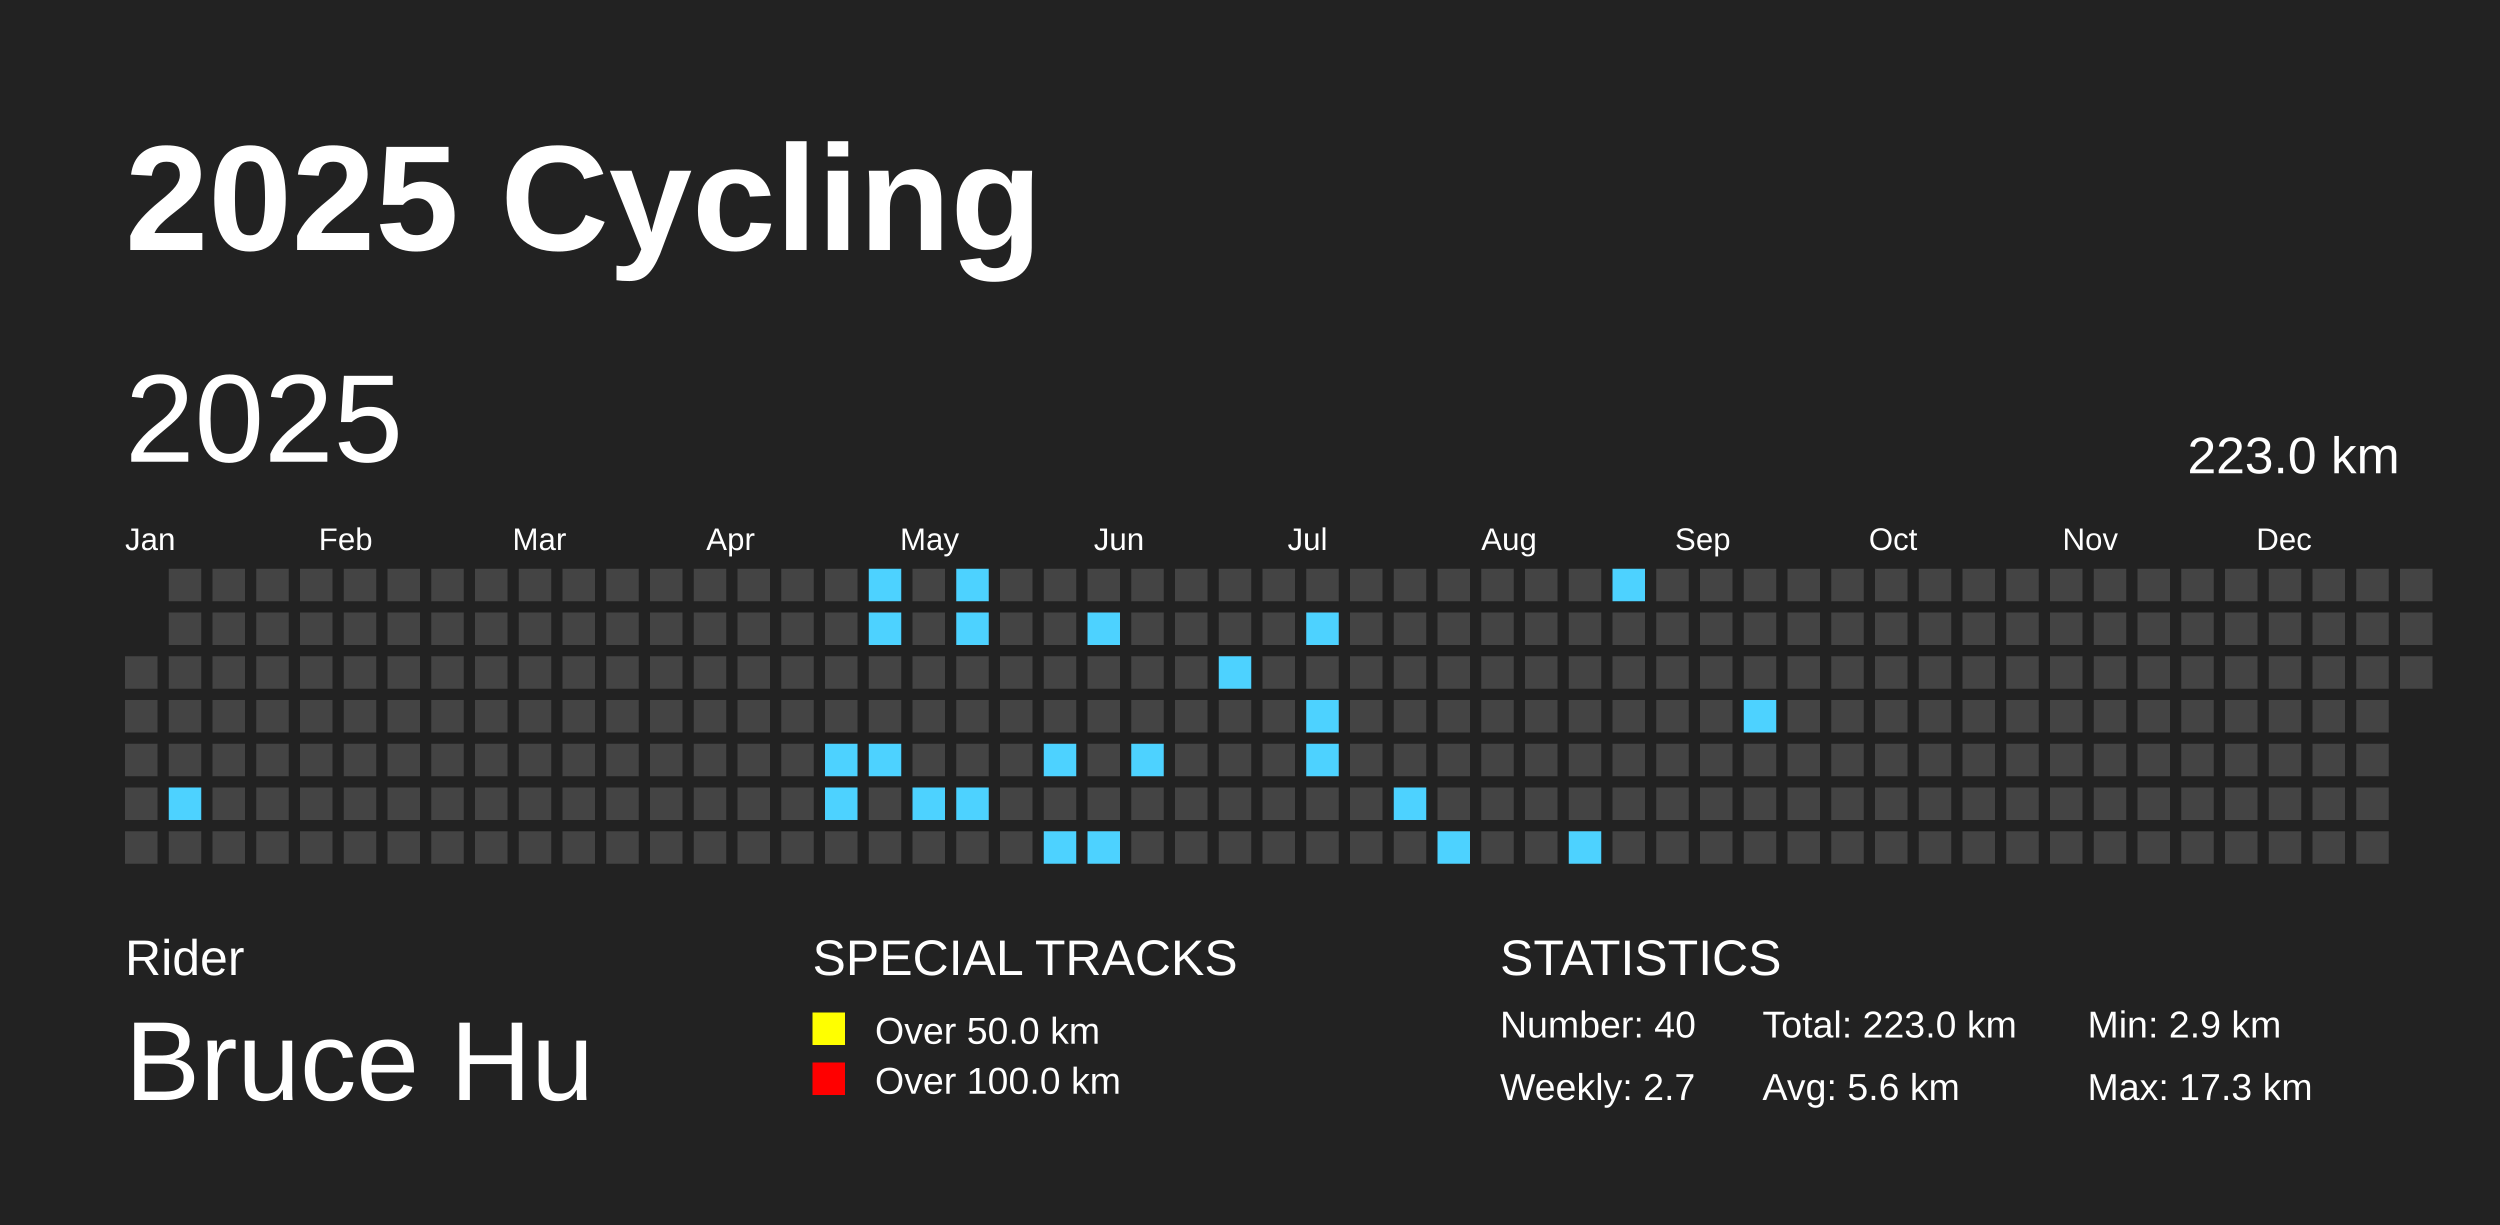
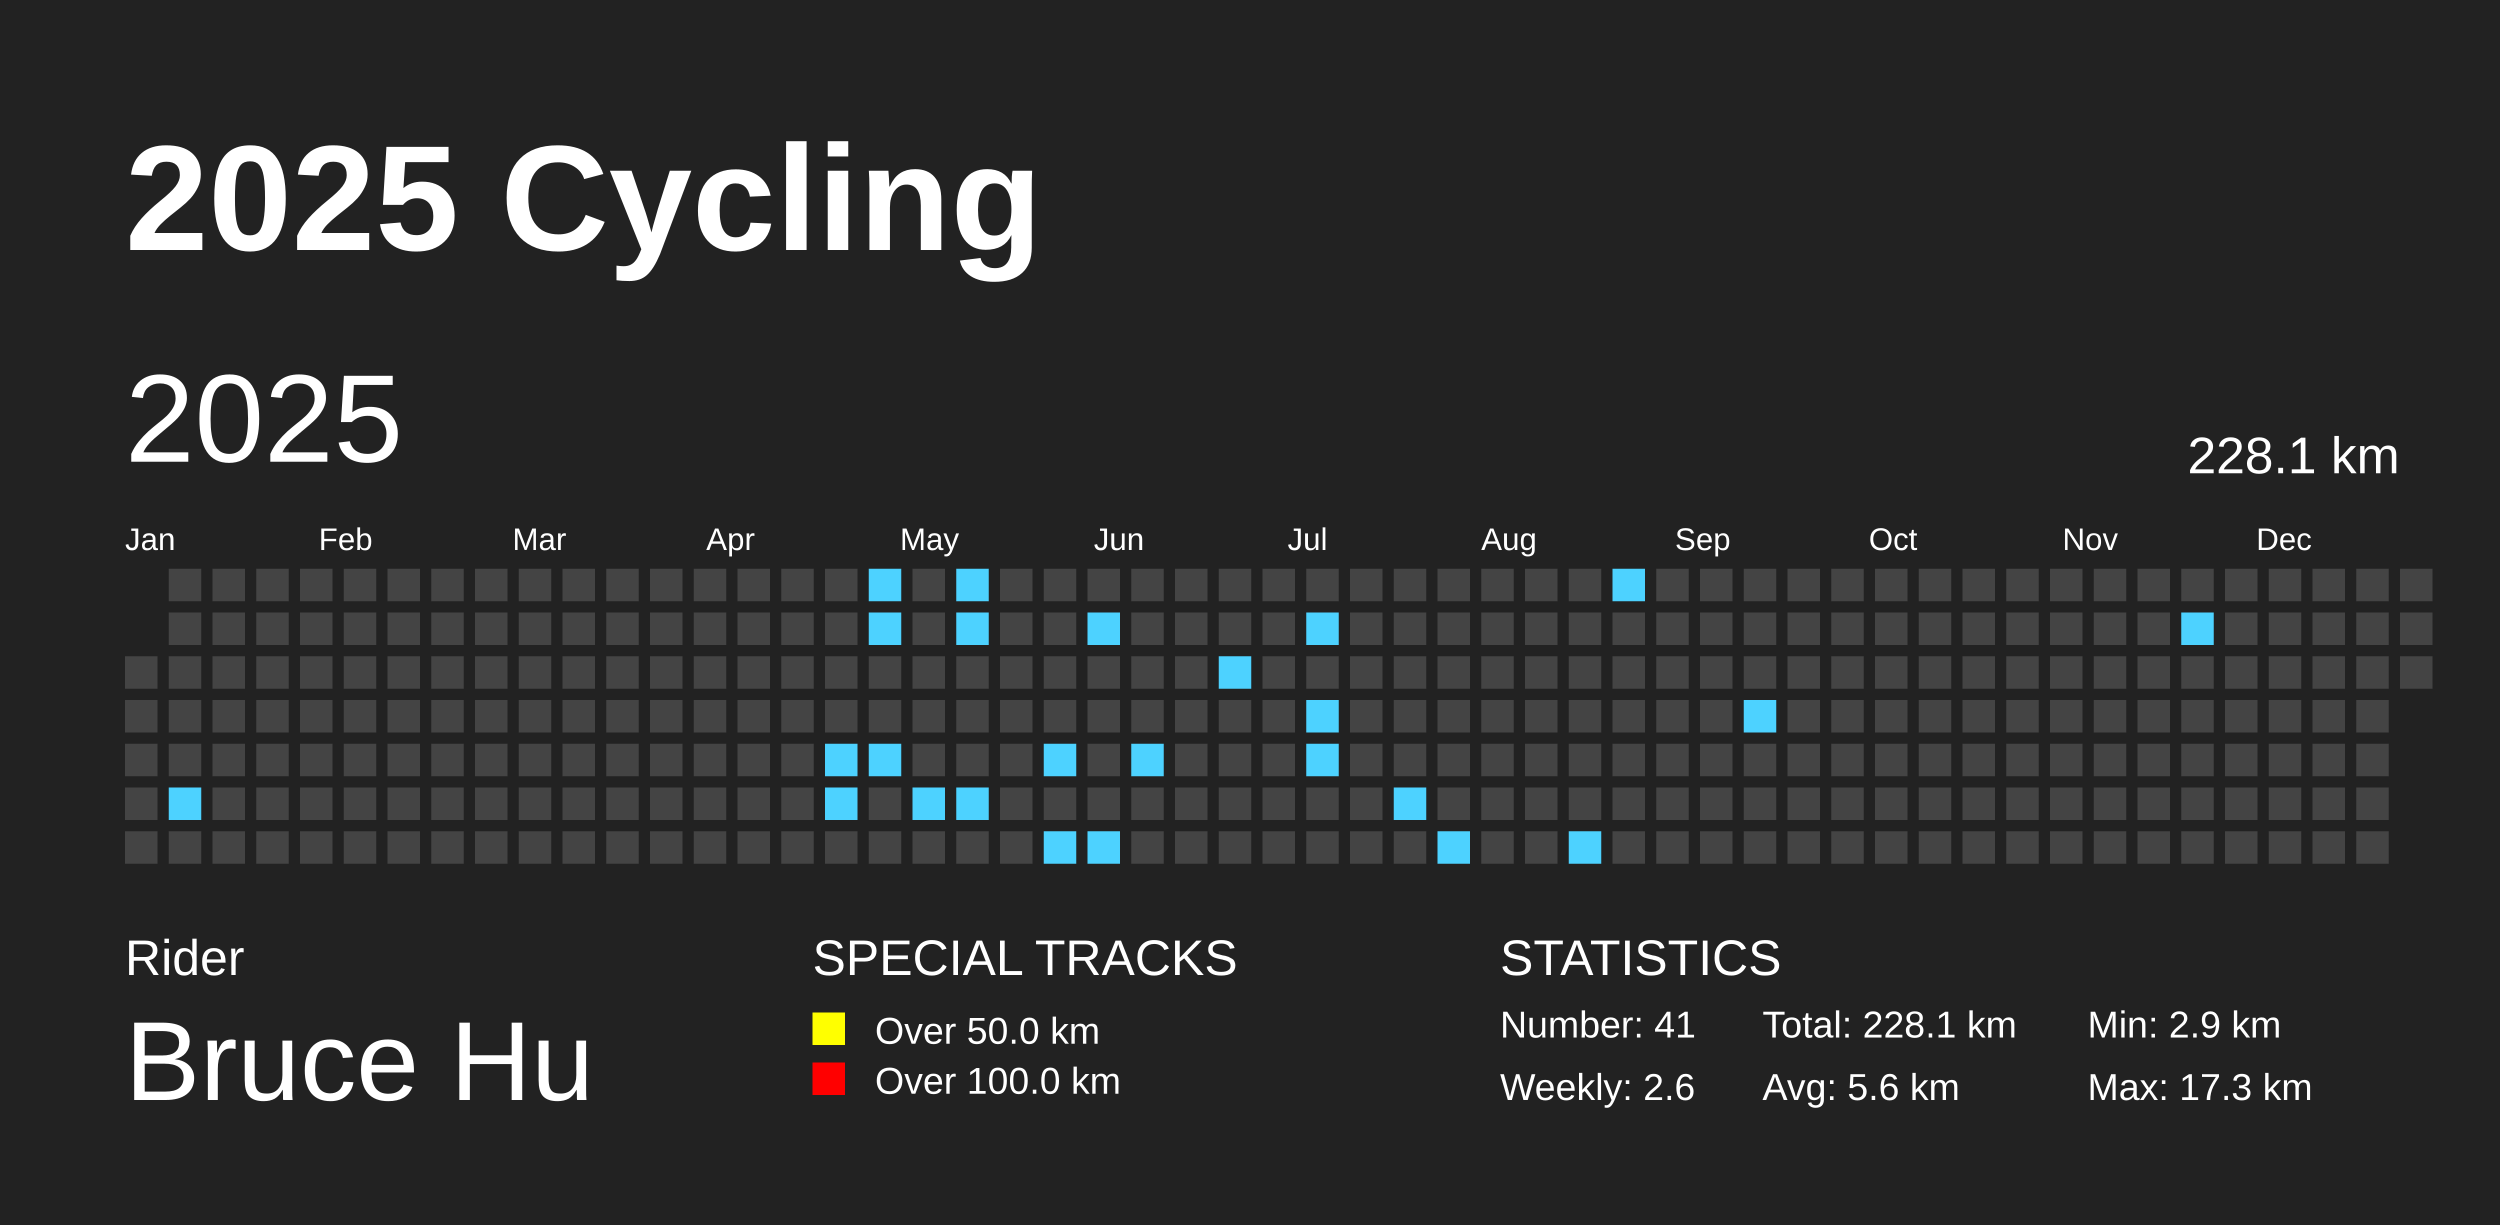
<svg xmlns="http://www.w3.org/2000/svg" baseProfile="full" height="98mm" version="1.1" viewBox="0,0,200,98" width="200mm">
  <defs />
  <rect fill="#222222" height="98" width="200" x="0" y="0" />
  <text fill="#FFFFFF" style="font-size:12px; font-family:Arial; font-weight:bold;" x="10" y="20">2025 Cycling</text>
  <text fill="#FFFFFF" style="font-size:4px; font-family:Arial" x="10" y="78">Rider</text>
  <text fill="#FFFFFF" style="font-size:9px; font-family:Arial" x="10" y="88">Bruce Hu</text>
  <text fill="#FFFFFF" style="font-size:4px; font-family:Arial" x="65" y="78">SPECIAL TRACKS</text>
  <rect fill="yellow" height="2.6" width="2.6" x="65" y="81" />
  <text fill="#FFFFFF" style="font-size:3px; font-family:Arial" x="70" y="83.5">Over 50.0 km</text>
  <rect fill="red" height="2.6" width="2.6" x="65" y="85" />
  <text fill="#FFFFFF" style="font-size:3px; font-family:Arial" x="70" y="87.5">Over 100.0 km</text>
  <text fill="#FFFFFF" style="font-size:4px; font-family:Arial" x="120" y="78">STATISTICS</text>
-   <text fill="#FFFFFF" style="font-size:3px; font-family:Arial" x="120" y="83">Number: 40</text>
-   <text fill="#FFFFFF" style="font-size:3px; font-family:Arial" x="120" y="88">Weekly: 2.7</text>
-   <text fill="#FFFFFF" style="font-size:3px; font-family:Arial" x="141" y="83">Total: 223.0 km</text>
+   <text fill="#FFFFFF" style="font-size:3px; font-family:Arial" x="120" y="83">Number: 41</text>
+   <text fill="#FFFFFF" style="font-size:3px; font-family:Arial" x="120" y="88">Weekly: 2.6</text>
+   <text fill="#FFFFFF" style="font-size:3px; font-family:Arial" x="141" y="83">Total: 228.1 km</text>
  <text fill="#FFFFFF" style="font-size:3px; font-family:Arial" x="141" y="88">Avg: 5.6 km</text>
  <text fill="#FFFFFF" style="font-size:3px; font-family:Arial" x="167" y="83">Min: 2.9 km</text>
  <text fill="#FFFFFF" style="font-size:3px; font-family:Arial" x="167" y="88">Max: 17.3 km</text>
  <text dominant-baseline="hanging" fill="#FFFFFF" style="font-size:10.0px; font-family:Arial;" x="10" y="30">2025</text>
-   <text dominant-baseline="hanging" fill="#FFFFFF" style="font-size:4.125px; font-family:Arial;" x="175" y="35">223.0 km</text>
+   <text dominant-baseline="hanging" fill="#FFFFFF" style="font-size:4.125px; font-family:Arial;" x="175" y="35">228.1 km</text>
  <text fill="#FFFFFF" style="font-size:2.5px; font-family:Arial" x="10.0" y="44">Jan</text>
  <text fill="#FFFFFF" style="font-size:2.5px; font-family:Arial" x="25.5" y="44">Feb</text>
  <text fill="#FFFFFF" style="font-size:2.5px; font-family:Arial" x="41.0" y="44">Mar</text>
  <text fill="#FFFFFF" style="font-size:2.5px; font-family:Arial" x="56.5" y="44">Apr</text>
  <text fill="#FFFFFF" style="font-size:2.5px; font-family:Arial" x="72.0" y="44">May</text>
  <text fill="#FFFFFF" style="font-size:2.5px; font-family:Arial" x="87.5" y="44">Jun</text>
  <text fill="#FFFFFF" style="font-size:2.5px; font-family:Arial" x="103.0" y="44">Jul</text>
  <text fill="#FFFFFF" style="font-size:2.5px; font-family:Arial" x="118.5" y="44">Aug</text>
  <text fill="#FFFFFF" style="font-size:2.5px; font-family:Arial" x="134.0" y="44">Sep</text>
  <text fill="#FFFFFF" style="font-size:2.5px; font-family:Arial" x="149.5" y="44">Oct</text>
  <text fill="#FFFFFF" style="font-size:2.5px; font-family:Arial" x="165.0" y="44">Nov</text>
  <text fill="#FFFFFF" style="font-size:2.5px; font-family:Arial" x="180.5" y="44">Dec</text>
  <rect fill="#444444" height="2.6" width="2.6" x="10.0" y="52.5" />
  <rect fill="#444444" height="2.6" width="2.6" x="10.0" y="56.0" />
  <rect fill="#444444" height="2.6" width="2.6" x="10.0" y="59.5" />
  <rect fill="#444444" height="2.6" width="2.6" x="10.0" y="63.0" />
  <rect fill="#444444" height="2.6" width="2.6" x="10.0" y="66.5" />
  <rect fill="#444444" height="2.6" width="2.6" x="13.5" y="45.5" />
  <rect fill="#444444" height="2.6" width="2.6" x="13.5" y="49.0" />
  <rect fill="#444444" height="2.6" width="2.6" x="13.5" y="52.5" />
  <rect fill="#444444" height="2.6" width="2.6" x="13.5" y="56.0" />
  <rect fill="#444444" height="2.6" width="2.6" x="13.5" y="59.5" />
  <rect fill="#4DD2FF" height="2.6" width="2.6" x="13.5" y="63.0" />
  <rect fill="#444444" height="2.6" width="2.6" x="13.5" y="66.5" />
  <rect fill="#444444" height="2.6" width="2.6" x="17.0" y="45.5" />
  <rect fill="#444444" height="2.6" width="2.6" x="17.0" y="49.0" />
  <rect fill="#444444" height="2.6" width="2.6" x="17.0" y="52.5" />
  <rect fill="#444444" height="2.6" width="2.6" x="17.0" y="56.0" />
  <rect fill="#444444" height="2.6" width="2.6" x="17.0" y="59.5" />
  <rect fill="#444444" height="2.6" width="2.6" x="17.0" y="63.0" />
  <rect fill="#444444" height="2.6" width="2.6" x="17.0" y="66.5" />
  <rect fill="#444444" height="2.6" width="2.6" x="20.5" y="45.5" />
  <rect fill="#444444" height="2.6" width="2.6" x="20.5" y="49.0" />
  <rect fill="#444444" height="2.6" width="2.6" x="20.5" y="52.5" />
  <rect fill="#444444" height="2.6" width="2.6" x="20.5" y="56.0" />
  <rect fill="#444444" height="2.6" width="2.6" x="20.5" y="59.5" />
  <rect fill="#444444" height="2.6" width="2.6" x="20.5" y="63.0" />
  <rect fill="#444444" height="2.6" width="2.6" x="20.5" y="66.5" />
  <rect fill="#444444" height="2.6" width="2.6" x="24.0" y="45.5" />
  <rect fill="#444444" height="2.6" width="2.6" x="24.0" y="49.0" />
  <rect fill="#444444" height="2.6" width="2.6" x="24.0" y="52.5" />
  <rect fill="#444444" height="2.6" width="2.6" x="24.0" y="56.0" />
  <rect fill="#444444" height="2.6" width="2.6" x="24.0" y="59.5" />
  <rect fill="#444444" height="2.6" width="2.6" x="24.0" y="63.0" />
  <rect fill="#444444" height="2.6" width="2.6" x="24.0" y="66.5" />
  <rect fill="#444444" height="2.6" width="2.6" x="27.5" y="45.5" />
  <rect fill="#444444" height="2.6" width="2.6" x="27.5" y="49.0" />
  <rect fill="#444444" height="2.6" width="2.6" x="27.5" y="52.5" />
  <rect fill="#444444" height="2.6" width="2.6" x="27.5" y="56.0" />
  <rect fill="#444444" height="2.6" width="2.6" x="27.5" y="59.5" />
  <rect fill="#444444" height="2.6" width="2.6" x="27.5" y="63.0" />
  <rect fill="#444444" height="2.6" width="2.6" x="27.5" y="66.5" />
  <rect fill="#444444" height="2.6" width="2.6" x="31.0" y="45.5" />
  <rect fill="#444444" height="2.6" width="2.6" x="31.0" y="49.0" />
  <rect fill="#444444" height="2.6" width="2.6" x="31.0" y="52.5" />
  <rect fill="#444444" height="2.6" width="2.6" x="31.0" y="56.0" />
  <rect fill="#444444" height="2.6" width="2.6" x="31.0" y="59.5" />
  <rect fill="#444444" height="2.6" width="2.6" x="31.0" y="63.0" />
  <rect fill="#444444" height="2.6" width="2.6" x="31.0" y="66.5" />
  <rect fill="#444444" height="2.6" width="2.6" x="34.5" y="45.5" />
  <rect fill="#444444" height="2.6" width="2.6" x="34.5" y="49.0" />
  <rect fill="#444444" height="2.6" width="2.6" x="34.5" y="52.5" />
  <rect fill="#444444" height="2.6" width="2.6" x="34.5" y="56.0" />
  <rect fill="#444444" height="2.6" width="2.6" x="34.5" y="59.5" />
  <rect fill="#444444" height="2.6" width="2.6" x="34.5" y="63.0" />
  <rect fill="#444444" height="2.6" width="2.6" x="34.5" y="66.5" />
  <rect fill="#444444" height="2.6" width="2.6" x="38.0" y="45.5" />
  <rect fill="#444444" height="2.6" width="2.6" x="38.0" y="49.0" />
  <rect fill="#444444" height="2.6" width="2.6" x="38.0" y="52.5" />
  <rect fill="#444444" height="2.6" width="2.6" x="38.0" y="56.0" />
  <rect fill="#444444" height="2.6" width="2.6" x="38.0" y="59.5" />
  <rect fill="#444444" height="2.6" width="2.6" x="38.0" y="63.0" />
  <rect fill="#444444" height="2.6" width="2.6" x="38.0" y="66.5" />
  <rect fill="#444444" height="2.6" width="2.6" x="41.5" y="45.5" />
  <rect fill="#444444" height="2.6" width="2.6" x="41.5" y="49.0" />
  <rect fill="#444444" height="2.6" width="2.6" x="41.5" y="52.5" />
  <rect fill="#444444" height="2.6" width="2.6" x="41.5" y="56.0" />
  <rect fill="#444444" height="2.6" width="2.6" x="41.5" y="59.5" />
  <rect fill="#444444" height="2.6" width="2.6" x="41.5" y="63.0" />
  <rect fill="#444444" height="2.6" width="2.6" x="41.5" y="66.5" />
  <rect fill="#444444" height="2.6" width="2.6" x="45.0" y="45.5" />
  <rect fill="#444444" height="2.6" width="2.6" x="45.0" y="49.0" />
  <rect fill="#444444" height="2.6" width="2.6" x="45.0" y="52.5" />
  <rect fill="#444444" height="2.6" width="2.6" x="45.0" y="56.0" />
  <rect fill="#444444" height="2.6" width="2.6" x="45.0" y="59.5" />
  <rect fill="#444444" height="2.6" width="2.6" x="45.0" y="63.0" />
  <rect fill="#444444" height="2.6" width="2.6" x="45.0" y="66.5" />
  <rect fill="#444444" height="2.6" width="2.6" x="48.5" y="45.5" />
  <rect fill="#444444" height="2.6" width="2.6" x="48.5" y="49.0" />
  <rect fill="#444444" height="2.6" width="2.6" x="48.5" y="52.5" />
  <rect fill="#444444" height="2.6" width="2.6" x="48.5" y="56.0" />
  <rect fill="#444444" height="2.6" width="2.6" x="48.5" y="59.5" />
  <rect fill="#444444" height="2.6" width="2.6" x="48.5" y="63.0" />
  <rect fill="#444444" height="2.6" width="2.6" x="48.5" y="66.5" />
  <rect fill="#444444" height="2.6" width="2.6" x="52.0" y="45.5" />
  <rect fill="#444444" height="2.6" width="2.6" x="52.0" y="49.0" />
  <rect fill="#444444" height="2.6" width="2.6" x="52.0" y="52.5" />
  <rect fill="#444444" height="2.6" width="2.6" x="52.0" y="56.0" />
  <rect fill="#444444" height="2.6" width="2.6" x="52.0" y="59.5" />
  <rect fill="#444444" height="2.6" width="2.6" x="52.0" y="63.0" />
  <rect fill="#444444" height="2.6" width="2.6" x="52.0" y="66.5" />
  <rect fill="#444444" height="2.6" width="2.6" x="55.5" y="45.5" />
  <rect fill="#444444" height="2.6" width="2.6" x="55.5" y="49.0" />
  <rect fill="#444444" height="2.6" width="2.6" x="55.5" y="52.5" />
  <rect fill="#444444" height="2.6" width="2.6" x="55.5" y="56.0" />
  <rect fill="#444444" height="2.6" width="2.6" x="55.5" y="59.5" />
  <rect fill="#444444" height="2.6" width="2.6" x="55.5" y="63.0" />
  <rect fill="#444444" height="2.6" width="2.6" x="55.5" y="66.5" />
  <rect fill="#444444" height="2.6" width="2.6" x="59.0" y="45.5" />
  <rect fill="#444444" height="2.6" width="2.6" x="59.0" y="49.0" />
  <rect fill="#444444" height="2.6" width="2.6" x="59.0" y="52.5" />
  <rect fill="#444444" height="2.6" width="2.6" x="59.0" y="56.0" />
  <rect fill="#444444" height="2.6" width="2.6" x="59.0" y="59.5" />
  <rect fill="#444444" height="2.6" width="2.6" x="59.0" y="63.0" />
  <rect fill="#444444" height="2.6" width="2.6" x="59.0" y="66.5" />
  <rect fill="#444444" height="2.6" width="2.6" x="62.5" y="45.5" />
  <rect fill="#444444" height="2.6" width="2.6" x="62.5" y="49.0" />
  <rect fill="#444444" height="2.6" width="2.6" x="62.5" y="52.5" />
  <rect fill="#444444" height="2.6" width="2.6" x="62.5" y="56.0" />
  <rect fill="#444444" height="2.6" width="2.6" x="62.5" y="59.5" />
  <rect fill="#444444" height="2.6" width="2.6" x="62.5" y="63.0" />
  <rect fill="#444444" height="2.6" width="2.6" x="62.5" y="66.5" />
  <rect fill="#444444" height="2.6" width="2.6" x="66.0" y="45.5" />
  <rect fill="#444444" height="2.6" width="2.6" x="66.0" y="49.0" />
  <rect fill="#444444" height="2.6" width="2.6" x="66.0" y="52.5" />
  <rect fill="#444444" height="2.6" width="2.6" x="66.0" y="56.0" />
  <rect fill="#4DD2FF" height="2.6" width="2.6" x="66.0" y="59.5" />
  <rect fill="#4DD2FF" height="2.6" width="2.6" x="66.0" y="63.0" />
  <rect fill="#444444" height="2.6" width="2.6" x="66.0" y="66.5" />
  <rect fill="#4DD2FF" height="2.6" width="2.6" x="69.5" y="45.5" />
  <rect fill="#4DD2FF" height="2.6" width="2.6" x="69.5" y="49.0" />
  <rect fill="#444444" height="2.6" width="2.6" x="69.5" y="52.5" />
  <rect fill="#444444" height="2.6" width="2.6" x="69.5" y="56.0" />
  <rect fill="#4DD2FF" height="2.6" width="2.6" x="69.5" y="59.5" />
  <rect fill="#444444" height="2.6" width="2.6" x="69.5" y="63.0" />
  <rect fill="#444444" height="2.6" width="2.6" x="69.5" y="66.5" />
  <rect fill="#444444" height="2.6" width="2.6" x="73.0" y="45.5" />
  <rect fill="#444444" height="2.6" width="2.6" x="73.0" y="49.0" />
  <rect fill="#444444" height="2.6" width="2.6" x="73.0" y="52.5" />
  <rect fill="#444444" height="2.6" width="2.6" x="73.0" y="56.0" />
  <rect fill="#444444" height="2.6" width="2.6" x="73.0" y="59.5" />
  <rect fill="#4DD2FF" height="2.6" width="2.6" x="73.0" y="63.0" />
  <rect fill="#444444" height="2.6" width="2.6" x="73.0" y="66.5" />
  <rect fill="#4DD2FF" height="2.6" width="2.6" x="76.5" y="45.5" />
  <rect fill="#4DD2FF" height="2.6" width="2.6" x="76.5" y="49.0" />
  <rect fill="#444444" height="2.6" width="2.6" x="76.5" y="52.5" />
  <rect fill="#444444" height="2.6" width="2.6" x="76.5" y="56.0" />
  <rect fill="#444444" height="2.6" width="2.6" x="76.5" y="59.5" />
  <rect fill="#4DD2FF" height="2.6" width="2.6" x="76.5" y="63.0" />
  <rect fill="#444444" height="2.6" width="2.6" x="76.5" y="66.5" />
  <rect fill="#444444" height="2.6" width="2.6" x="80.0" y="45.5" />
  <rect fill="#444444" height="2.6" width="2.6" x="80.0" y="49.0" />
  <rect fill="#444444" height="2.6" width="2.6" x="80.0" y="52.5" />
  <rect fill="#444444" height="2.6" width="2.6" x="80.0" y="56.0" />
  <rect fill="#444444" height="2.6" width="2.6" x="80.0" y="59.5" />
  <rect fill="#444444" height="2.6" width="2.6" x="80.0" y="63.0" />
  <rect fill="#444444" height="2.6" width="2.6" x="80.0" y="66.5" />
  <rect fill="#444444" height="2.6" width="2.6" x="83.5" y="45.5" />
  <rect fill="#444444" height="2.6" width="2.6" x="83.5" y="49.0" />
  <rect fill="#444444" height="2.6" width="2.6" x="83.5" y="52.5" />
  <rect fill="#444444" height="2.6" width="2.6" x="83.5" y="56.0" />
  <rect fill="#4DD2FF" height="2.6" width="2.6" x="83.5" y="59.5" />
  <rect fill="#444444" height="2.6" width="2.6" x="83.5" y="63.0" />
  <rect fill="#4DD2FF" height="2.6" width="2.6" x="83.5" y="66.5" />
  <rect fill="#444444" height="2.6" width="2.6" x="87.0" y="45.5" />
  <rect fill="#4DD2FF" height="2.6" width="2.6" x="87.0" y="49.0" />
  <rect fill="#444444" height="2.6" width="2.6" x="87.0" y="52.5" />
  <rect fill="#444444" height="2.6" width="2.6" x="87.0" y="56.0" />
  <rect fill="#444444" height="2.6" width="2.6" x="87.0" y="59.5" />
  <rect fill="#444444" height="2.6" width="2.6" x="87.0" y="63.0" />
  <rect fill="#4DD2FF" height="2.6" width="2.6" x="87.0" y="66.5" />
  <rect fill="#444444" height="2.6" width="2.6" x="90.5" y="45.5" />
  <rect fill="#444444" height="2.6" width="2.6" x="90.5" y="49.0" />
  <rect fill="#444444" height="2.6" width="2.6" x="90.5" y="52.5" />
  <rect fill="#444444" height="2.6" width="2.6" x="90.5" y="56.0" />
  <rect fill="#4DD2FF" height="2.6" width="2.6" x="90.5" y="59.5" />
  <rect fill="#444444" height="2.6" width="2.6" x="90.5" y="63.0" />
  <rect fill="#444444" height="2.6" width="2.6" x="90.5" y="66.5" />
  <rect fill="#444444" height="2.6" width="2.6" x="94.0" y="45.5" />
  <rect fill="#444444" height="2.6" width="2.6" x="94.0" y="49.0" />
  <rect fill="#444444" height="2.6" width="2.6" x="94.0" y="52.5" />
  <rect fill="#444444" height="2.6" width="2.6" x="94.0" y="56.0" />
  <rect fill="#444444" height="2.6" width="2.6" x="94.0" y="59.5" />
  <rect fill="#444444" height="2.6" width="2.6" x="94.0" y="63.0" />
  <rect fill="#444444" height="2.6" width="2.6" x="94.0" y="66.5" />
  <rect fill="#444444" height="2.6" width="2.6" x="97.5" y="45.5" />
  <rect fill="#444444" height="2.6" width="2.6" x="97.5" y="49.0" />
  <rect fill="#4DD2FF" height="2.6" width="2.6" x="97.5" y="52.5" />
  <rect fill="#444444" height="2.6" width="2.6" x="97.5" y="56.0" />
  <rect fill="#444444" height="2.6" width="2.6" x="97.5" y="59.5" />
  <rect fill="#444444" height="2.6" width="2.6" x="97.5" y="63.0" />
  <rect fill="#444444" height="2.6" width="2.6" x="97.5" y="66.5" />
  <rect fill="#444444" height="2.6" width="2.6" x="101.0" y="45.5" />
  <rect fill="#444444" height="2.6" width="2.6" x="101.0" y="49.0" />
  <rect fill="#444444" height="2.6" width="2.6" x="101.0" y="52.5" />
  <rect fill="#444444" height="2.6" width="2.6" x="101.0" y="56.0" />
  <rect fill="#444444" height="2.6" width="2.6" x="101.0" y="59.5" />
  <rect fill="#444444" height="2.6" width="2.6" x="101.0" y="63.0" />
  <rect fill="#444444" height="2.6" width="2.6" x="101.0" y="66.5" />
  <rect fill="#444444" height="2.6" width="2.6" x="104.5" y="45.5" />
  <rect fill="#4DD2FF" height="2.6" width="2.6" x="104.5" y="49.0" />
  <rect fill="#444444" height="2.6" width="2.6" x="104.5" y="52.5" />
  <rect fill="#4DD2FF" height="2.6" width="2.6" x="104.5" y="56.0" />
  <rect fill="#4DD2FF" height="2.6" width="2.6" x="104.5" y="59.5" />
  <rect fill="#444444" height="2.6" width="2.6" x="104.5" y="63.0" />
  <rect fill="#444444" height="2.6" width="2.6" x="104.5" y="66.5" />
  <rect fill="#444444" height="2.6" width="2.6" x="108.0" y="45.5" />
  <rect fill="#444444" height="2.6" width="2.6" x="108.0" y="49.0" />
  <rect fill="#444444" height="2.6" width="2.6" x="108.0" y="52.5" />
  <rect fill="#444444" height="2.6" width="2.6" x="108.0" y="56.0" />
  <rect fill="#444444" height="2.6" width="2.6" x="108.0" y="59.5" />
  <rect fill="#444444" height="2.6" width="2.6" x="108.0" y="63.0" />
  <rect fill="#444444" height="2.6" width="2.6" x="108.0" y="66.5" />
  <rect fill="#444444" height="2.6" width="2.6" x="111.5" y="45.5" />
  <rect fill="#444444" height="2.6" width="2.6" x="111.5" y="49.0" />
  <rect fill="#444444" height="2.6" width="2.6" x="111.5" y="52.5" />
  <rect fill="#444444" height="2.6" width="2.6" x="111.5" y="56.0" />
  <rect fill="#444444" height="2.6" width="2.6" x="111.5" y="59.5" />
  <rect fill="#4DD2FF" height="2.6" width="2.6" x="111.5" y="63.0" />
  <rect fill="#444444" height="2.6" width="2.6" x="111.5" y="66.5" />
  <rect fill="#444444" height="2.6" width="2.6" x="115.0" y="45.5" />
  <rect fill="#444444" height="2.6" width="2.6" x="115.0" y="49.0" />
  <rect fill="#444444" height="2.6" width="2.6" x="115.0" y="52.5" />
  <rect fill="#444444" height="2.6" width="2.6" x="115.0" y="56.0" />
  <rect fill="#444444" height="2.6" width="2.6" x="115.0" y="59.5" />
  <rect fill="#444444" height="2.6" width="2.6" x="115.0" y="63.0" />
  <rect fill="#4DD2FF" height="2.6" width="2.6" x="115.0" y="66.5" />
  <rect fill="#444444" height="2.6" width="2.6" x="118.5" y="45.5" />
  <rect fill="#444444" height="2.6" width="2.6" x="118.5" y="49.0" />
  <rect fill="#444444" height="2.6" width="2.6" x="118.5" y="52.5" />
  <rect fill="#444444" height="2.6" width="2.6" x="118.5" y="56.0" />
  <rect fill="#444444" height="2.6" width="2.6" x="118.5" y="59.5" />
  <rect fill="#444444" height="2.6" width="2.6" x="118.5" y="63.0" />
  <rect fill="#444444" height="2.6" width="2.6" x="118.5" y="66.5" />
  <rect fill="#444444" height="2.6" width="2.6" x="122.0" y="45.5" />
  <rect fill="#444444" height="2.6" width="2.6" x="122.0" y="49.0" />
  <rect fill="#444444" height="2.6" width="2.6" x="122.0" y="52.5" />
  <rect fill="#444444" height="2.6" width="2.6" x="122.0" y="56.0" />
  <rect fill="#444444" height="2.6" width="2.6" x="122.0" y="59.5" />
  <rect fill="#444444" height="2.6" width="2.6" x="122.0" y="63.0" />
  <rect fill="#444444" height="2.6" width="2.6" x="122.0" y="66.5" />
  <rect fill="#444444" height="2.6" width="2.6" x="125.5" y="45.5" />
  <rect fill="#444444" height="2.6" width="2.6" x="125.5" y="49.0" />
  <rect fill="#444444" height="2.6" width="2.6" x="125.5" y="52.5" />
  <rect fill="#444444" height="2.6" width="2.6" x="125.5" y="56.0" />
  <rect fill="#444444" height="2.6" width="2.6" x="125.5" y="59.5" />
  <rect fill="#444444" height="2.6" width="2.6" x="125.5" y="63.0" />
  <rect fill="#4DD2FF" height="2.6" width="2.6" x="125.5" y="66.5" />
  <rect fill="#4DD2FF" height="2.6" width="2.6" x="129.0" y="45.5" />
  <rect fill="#444444" height="2.6" width="2.6" x="129.0" y="49.0" />
  <rect fill="#444444" height="2.6" width="2.6" x="129.0" y="52.5" />
  <rect fill="#444444" height="2.6" width="2.6" x="129.0" y="56.0" />
  <rect fill="#444444" height="2.6" width="2.6" x="129.0" y="59.5" />
  <rect fill="#444444" height="2.6" width="2.6" x="129.0" y="63.0" />
  <rect fill="#444444" height="2.6" width="2.6" x="129.0" y="66.5" />
  <rect fill="#444444" height="2.6" width="2.6" x="132.5" y="45.5" />
  <rect fill="#444444" height="2.6" width="2.6" x="132.5" y="49.0" />
  <rect fill="#444444" height="2.6" width="2.6" x="132.5" y="52.5" />
  <rect fill="#444444" height="2.6" width="2.6" x="132.5" y="56.0" />
  <rect fill="#444444" height="2.6" width="2.6" x="132.5" y="59.5" />
  <rect fill="#444444" height="2.6" width="2.6" x="132.5" y="63.0" />
  <rect fill="#444444" height="2.6" width="2.6" x="132.5" y="66.5" />
  <rect fill="#444444" height="2.6" width="2.6" x="136.0" y="45.5" />
  <rect fill="#444444" height="2.6" width="2.6" x="136.0" y="49.0" />
  <rect fill="#444444" height="2.6" width="2.6" x="136.0" y="52.5" />
  <rect fill="#444444" height="2.6" width="2.6" x="136.0" y="56.0" />
  <rect fill="#444444" height="2.6" width="2.6" x="136.0" y="59.5" />
  <rect fill="#444444" height="2.6" width="2.6" x="136.0" y="63.0" />
  <rect fill="#444444" height="2.6" width="2.6" x="136.0" y="66.5" />
  <rect fill="#444444" height="2.6" width="2.6" x="139.5" y="45.5" />
  <rect fill="#444444" height="2.6" width="2.6" x="139.5" y="49.0" />
  <rect fill="#444444" height="2.6" width="2.6" x="139.5" y="52.5" />
  <rect fill="#4DD2FF" height="2.6" width="2.6" x="139.5" y="56.0" />
  <rect fill="#444444" height="2.6" width="2.6" x="139.5" y="59.5" />
  <rect fill="#444444" height="2.6" width="2.6" x="139.5" y="63.0" />
  <rect fill="#444444" height="2.6" width="2.6" x="139.5" y="66.5" />
  <rect fill="#444444" height="2.6" width="2.6" x="143.0" y="45.5" />
  <rect fill="#444444" height="2.6" width="2.6" x="143.0" y="49.0" />
  <rect fill="#444444" height="2.6" width="2.6" x="143.0" y="52.5" />
  <rect fill="#444444" height="2.6" width="2.6" x="143.0" y="56.0" />
  <rect fill="#444444" height="2.6" width="2.6" x="143.0" y="59.5" />
  <rect fill="#444444" height="2.6" width="2.6" x="143.0" y="63.0" />
  <rect fill="#444444" height="2.6" width="2.6" x="143.0" y="66.5" />
  <rect fill="#444444" height="2.6" width="2.6" x="146.5" y="45.5" />
  <rect fill="#444444" height="2.6" width="2.6" x="146.5" y="49.0" />
  <rect fill="#444444" height="2.6" width="2.6" x="146.5" y="52.5" />
  <rect fill="#444444" height="2.6" width="2.6" x="146.5" y="56.0" />
  <rect fill="#444444" height="2.6" width="2.6" x="146.5" y="59.5" />
  <rect fill="#444444" height="2.6" width="2.6" x="146.5" y="63.0" />
  <rect fill="#444444" height="2.6" width="2.6" x="146.5" y="66.5" />
  <rect fill="#444444" height="2.6" width="2.6" x="150.0" y="45.5" />
  <rect fill="#444444" height="2.6" width="2.6" x="150.0" y="49.0" />
  <rect fill="#444444" height="2.6" width="2.6" x="150.0" y="52.5" />
  <rect fill="#444444" height="2.6" width="2.6" x="150.0" y="56.0" />
  <rect fill="#444444" height="2.6" width="2.6" x="150.0" y="59.5" />
  <rect fill="#444444" height="2.6" width="2.6" x="150.0" y="63.0" />
  <rect fill="#444444" height="2.6" width="2.6" x="150.0" y="66.5" />
  <rect fill="#444444" height="2.6" width="2.6" x="153.5" y="45.5" />
  <rect fill="#444444" height="2.6" width="2.6" x="153.5" y="49.0" />
  <rect fill="#444444" height="2.6" width="2.6" x="153.5" y="52.5" />
  <rect fill="#444444" height="2.6" width="2.6" x="153.5" y="56.0" />
  <rect fill="#444444" height="2.6" width="2.6" x="153.5" y="59.5" />
  <rect fill="#444444" height="2.6" width="2.6" x="153.5" y="63.0" />
  <rect fill="#444444" height="2.6" width="2.6" x="153.5" y="66.5" />
  <rect fill="#444444" height="2.6" width="2.6" x="157.0" y="45.5" />
  <rect fill="#444444" height="2.6" width="2.6" x="157.0" y="49.0" />
  <rect fill="#444444" height="2.6" width="2.6" x="157.0" y="52.5" />
  <rect fill="#444444" height="2.6" width="2.6" x="157.0" y="56.0" />
  <rect fill="#444444" height="2.6" width="2.6" x="157.0" y="59.5" />
  <rect fill="#444444" height="2.6" width="2.6" x="157.0" y="63.0" />
  <rect fill="#444444" height="2.6" width="2.6" x="157.0" y="66.5" />
  <rect fill="#444444" height="2.6" width="2.6" x="160.5" y="45.5" />
  <rect fill="#444444" height="2.6" width="2.6" x="160.5" y="49.0" />
  <rect fill="#444444" height="2.6" width="2.6" x="160.5" y="52.5" />
  <rect fill="#444444" height="2.6" width="2.6" x="160.5" y="56.0" />
  <rect fill="#444444" height="2.6" width="2.6" x="160.5" y="59.5" />
  <rect fill="#444444" height="2.6" width="2.6" x="160.5" y="63.0" />
  <rect fill="#444444" height="2.6" width="2.6" x="160.5" y="66.5" />
  <rect fill="#444444" height="2.6" width="2.6" x="164.0" y="45.5" />
  <rect fill="#444444" height="2.6" width="2.6" x="164.0" y="49.0" />
  <rect fill="#444444" height="2.6" width="2.6" x="164.0" y="52.5" />
  <rect fill="#444444" height="2.6" width="2.6" x="164.0" y="56.0" />
  <rect fill="#444444" height="2.6" width="2.6" x="164.0" y="59.5" />
  <rect fill="#444444" height="2.6" width="2.6" x="164.0" y="63.0" />
  <rect fill="#444444" height="2.6" width="2.6" x="164.0" y="66.5" />
  <rect fill="#444444" height="2.6" width="2.6" x="167.5" y="45.5" />
  <rect fill="#444444" height="2.6" width="2.6" x="167.5" y="49.0" />
  <rect fill="#444444" height="2.6" width="2.6" x="167.5" y="52.5" />
  <rect fill="#444444" height="2.6" width="2.6" x="167.5" y="56.0" />
  <rect fill="#444444" height="2.6" width="2.6" x="167.5" y="59.5" />
  <rect fill="#444444" height="2.6" width="2.6" x="167.5" y="63.0" />
  <rect fill="#444444" height="2.6" width="2.6" x="167.5" y="66.5" />
  <rect fill="#444444" height="2.6" width="2.6" x="171.0" y="45.5" />
  <rect fill="#444444" height="2.6" width="2.6" x="171.0" y="49.0" />
  <rect fill="#444444" height="2.6" width="2.6" x="171.0" y="52.5" />
  <rect fill="#444444" height="2.6" width="2.6" x="171.0" y="56.0" />
  <rect fill="#444444" height="2.6" width="2.6" x="171.0" y="59.5" />
  <rect fill="#444444" height="2.6" width="2.6" x="171.0" y="63.0" />
  <rect fill="#444444" height="2.6" width="2.6" x="171.0" y="66.5" />
  <rect fill="#444444" height="2.6" width="2.6" x="174.5" y="45.5" />
-   <rect fill="#444444" height="2.6" width="2.6" x="174.5" y="49.0" />
+   <rect fill="#4DD2FF" height="2.6" width="2.6" x="174.5" y="49.0" />
  <rect fill="#444444" height="2.6" width="2.6" x="174.5" y="52.5" />
  <rect fill="#444444" height="2.6" width="2.6" x="174.5" y="56.0" />
  <rect fill="#444444" height="2.6" width="2.6" x="174.5" y="59.5" />
  <rect fill="#444444" height="2.6" width="2.6" x="174.5" y="63.0" />
  <rect fill="#444444" height="2.6" width="2.6" x="174.5" y="66.5" />
  <rect fill="#444444" height="2.6" width="2.6" x="178.0" y="45.5" />
  <rect fill="#444444" height="2.6" width="2.6" x="178.0" y="49.0" />
  <rect fill="#444444" height="2.6" width="2.6" x="178.0" y="52.5" />
  <rect fill="#444444" height="2.6" width="2.6" x="178.0" y="56.0" />
  <rect fill="#444444" height="2.6" width="2.6" x="178.0" y="59.5" />
  <rect fill="#444444" height="2.6" width="2.6" x="178.0" y="63.0" />
  <rect fill="#444444" height="2.6" width="2.6" x="178.0" y="66.5" />
  <rect fill="#444444" height="2.6" width="2.6" x="181.5" y="45.5" />
  <rect fill="#444444" height="2.6" width="2.6" x="181.5" y="49.0" />
  <rect fill="#444444" height="2.6" width="2.6" x="181.5" y="52.5" />
  <rect fill="#444444" height="2.6" width="2.6" x="181.5" y="56.0" />
  <rect fill="#444444" height="2.6" width="2.6" x="181.5" y="59.5" />
  <rect fill="#444444" height="2.6" width="2.6" x="181.5" y="63.0" />
  <rect fill="#444444" height="2.6" width="2.6" x="181.5" y="66.5" />
  <rect fill="#444444" height="2.6" width="2.6" x="185.0" y="45.5" />
  <rect fill="#444444" height="2.6" width="2.6" x="185.0" y="49.0" />
  <rect fill="#444444" height="2.6" width="2.6" x="185.0" y="52.5" />
  <rect fill="#444444" height="2.6" width="2.6" x="185.0" y="56.0" />
  <rect fill="#444444" height="2.6" width="2.6" x="185.0" y="59.5" />
  <rect fill="#444444" height="2.6" width="2.6" x="185.0" y="63.0" />
  <rect fill="#444444" height="2.6" width="2.6" x="185.0" y="66.5" />
  <rect fill="#444444" height="2.6" width="2.6" x="188.5" y="45.5" />
  <rect fill="#444444" height="2.6" width="2.6" x="188.5" y="49.0" />
  <rect fill="#444444" height="2.6" width="2.6" x="188.5" y="52.5" />
  <rect fill="#444444" height="2.6" width="2.6" x="188.5" y="56.0" />
  <rect fill="#444444" height="2.6" width="2.6" x="188.5" y="59.5" />
  <rect fill="#444444" height="2.6" width="2.6" x="188.5" y="63.0" />
  <rect fill="#444444" height="2.6" width="2.6" x="188.5" y="66.5" />
  <rect fill="#444444" height="2.6" width="2.6" x="192.0" y="45.5" />
  <rect fill="#444444" height="2.6" width="2.6" x="192.0" y="49.0" />
  <rect fill="#444444" height="2.6" width="2.6" x="192.0" y="52.5" />
</svg>
